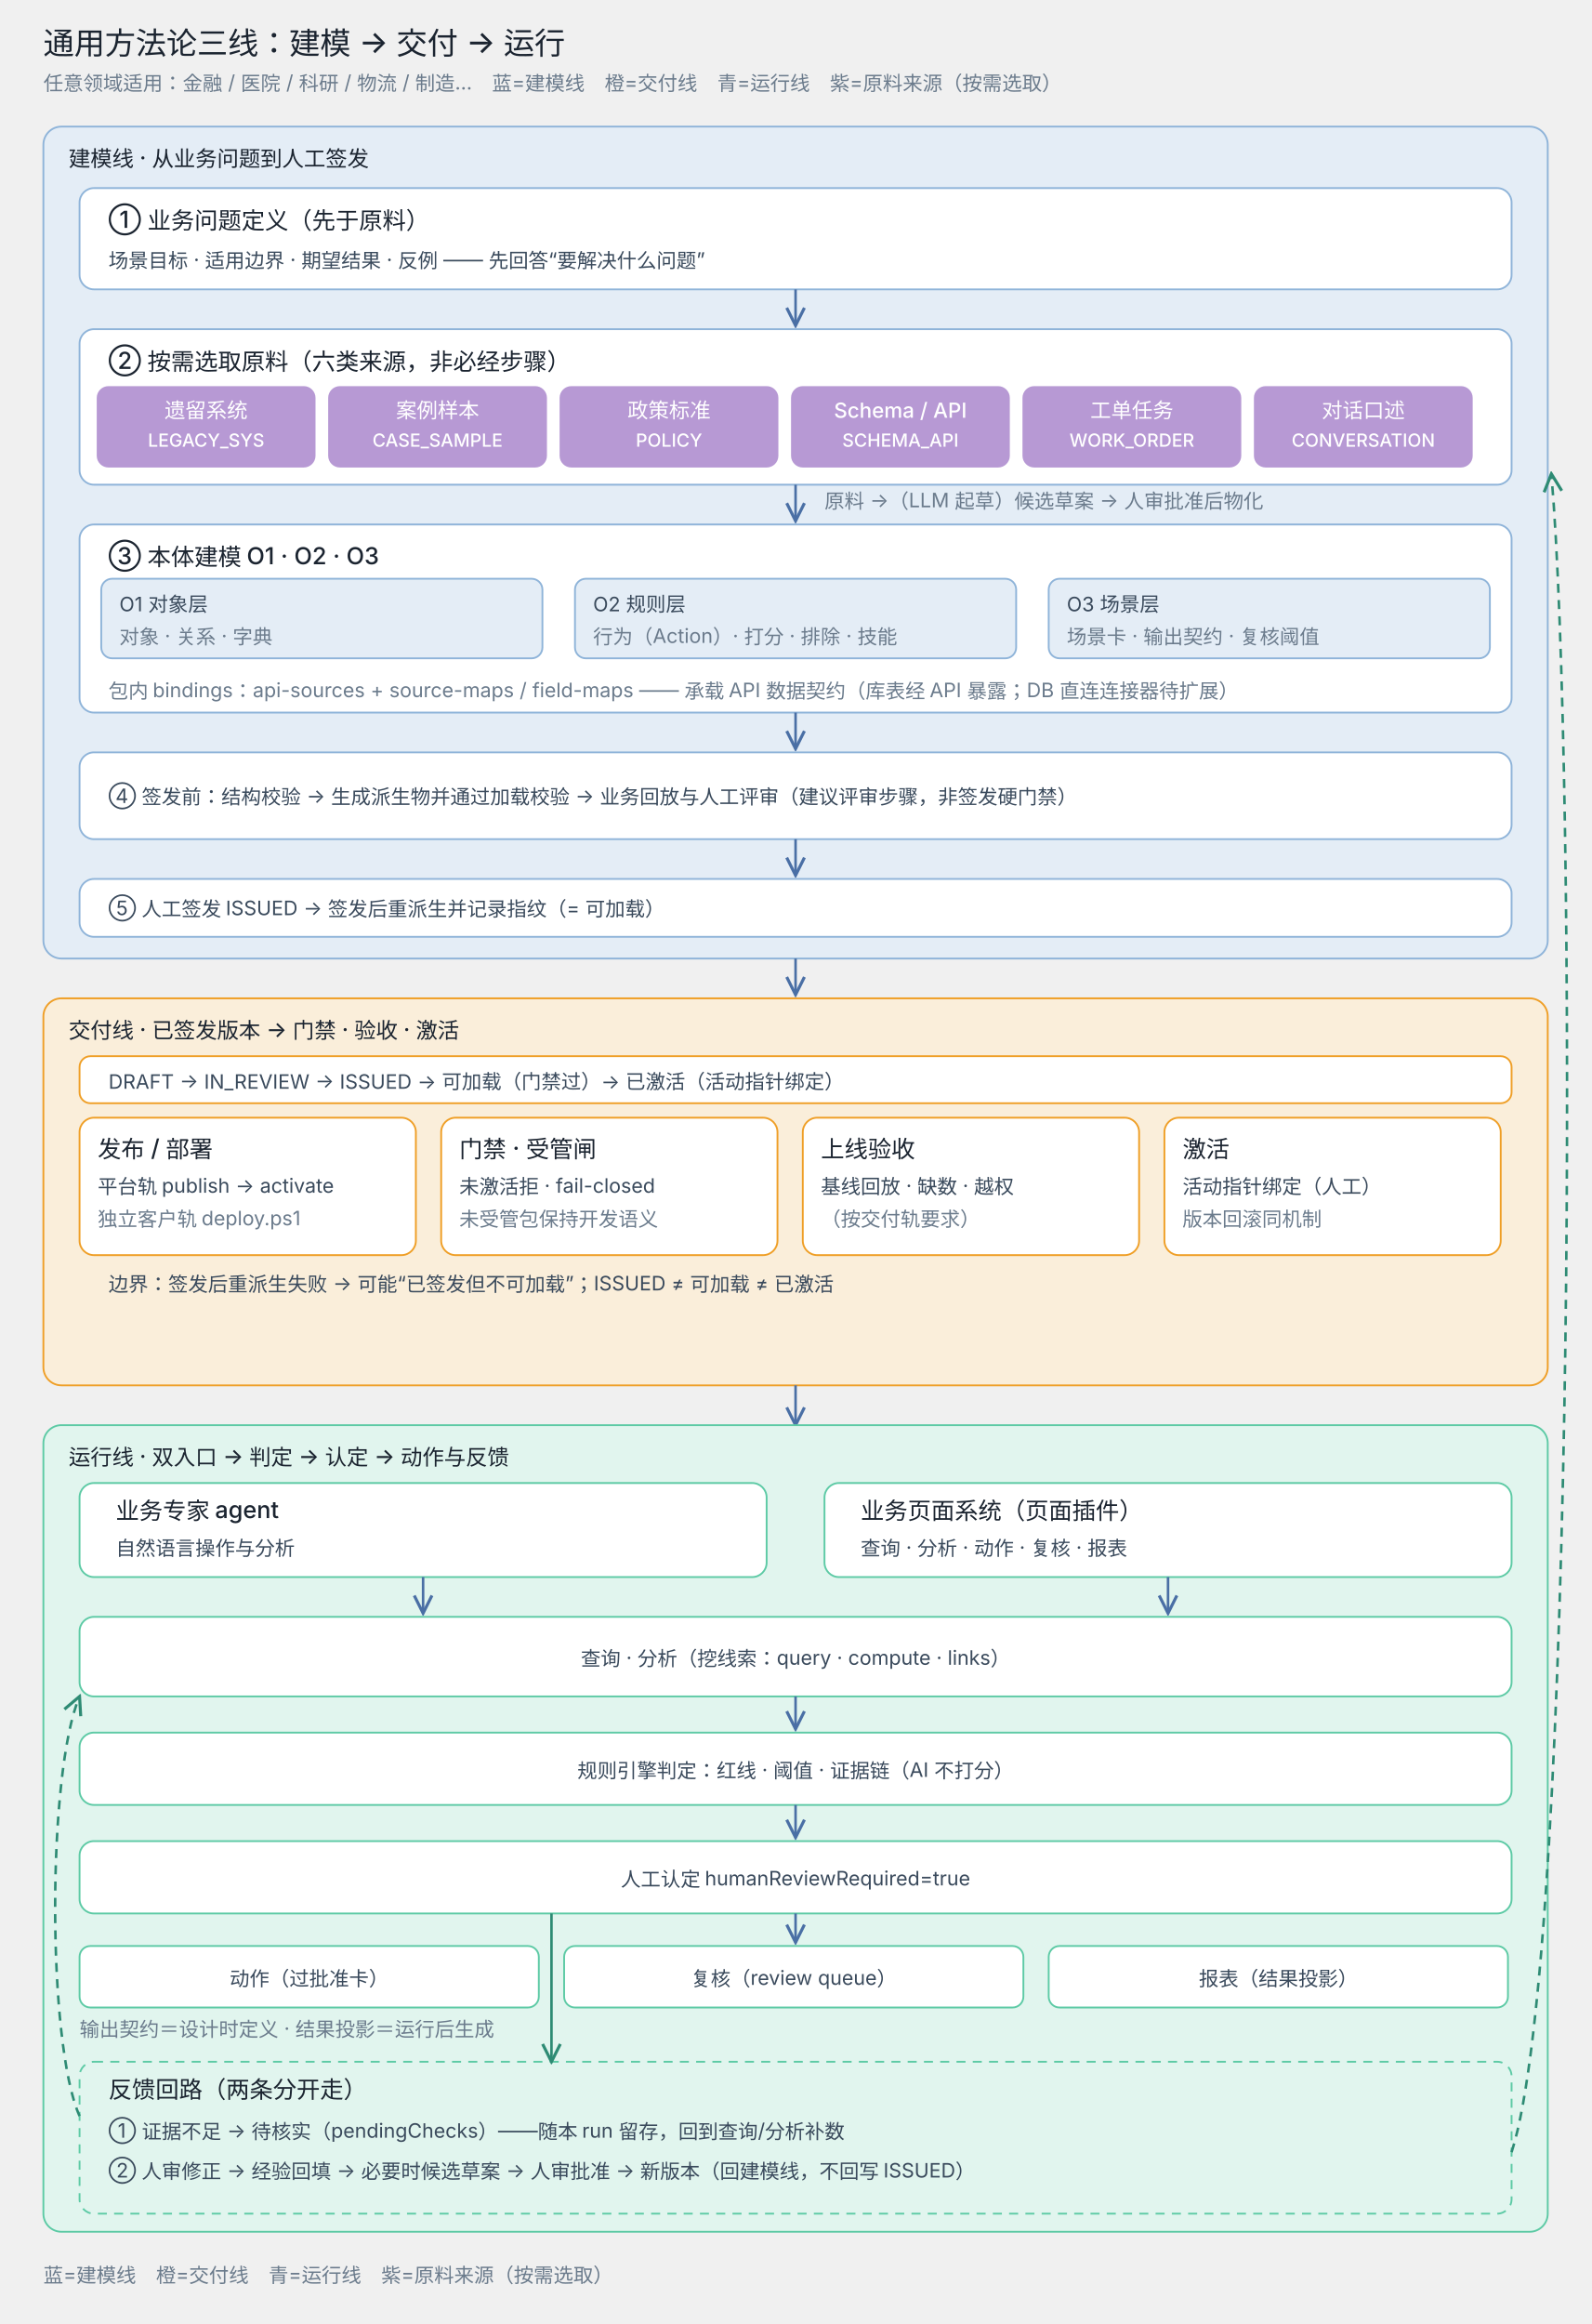
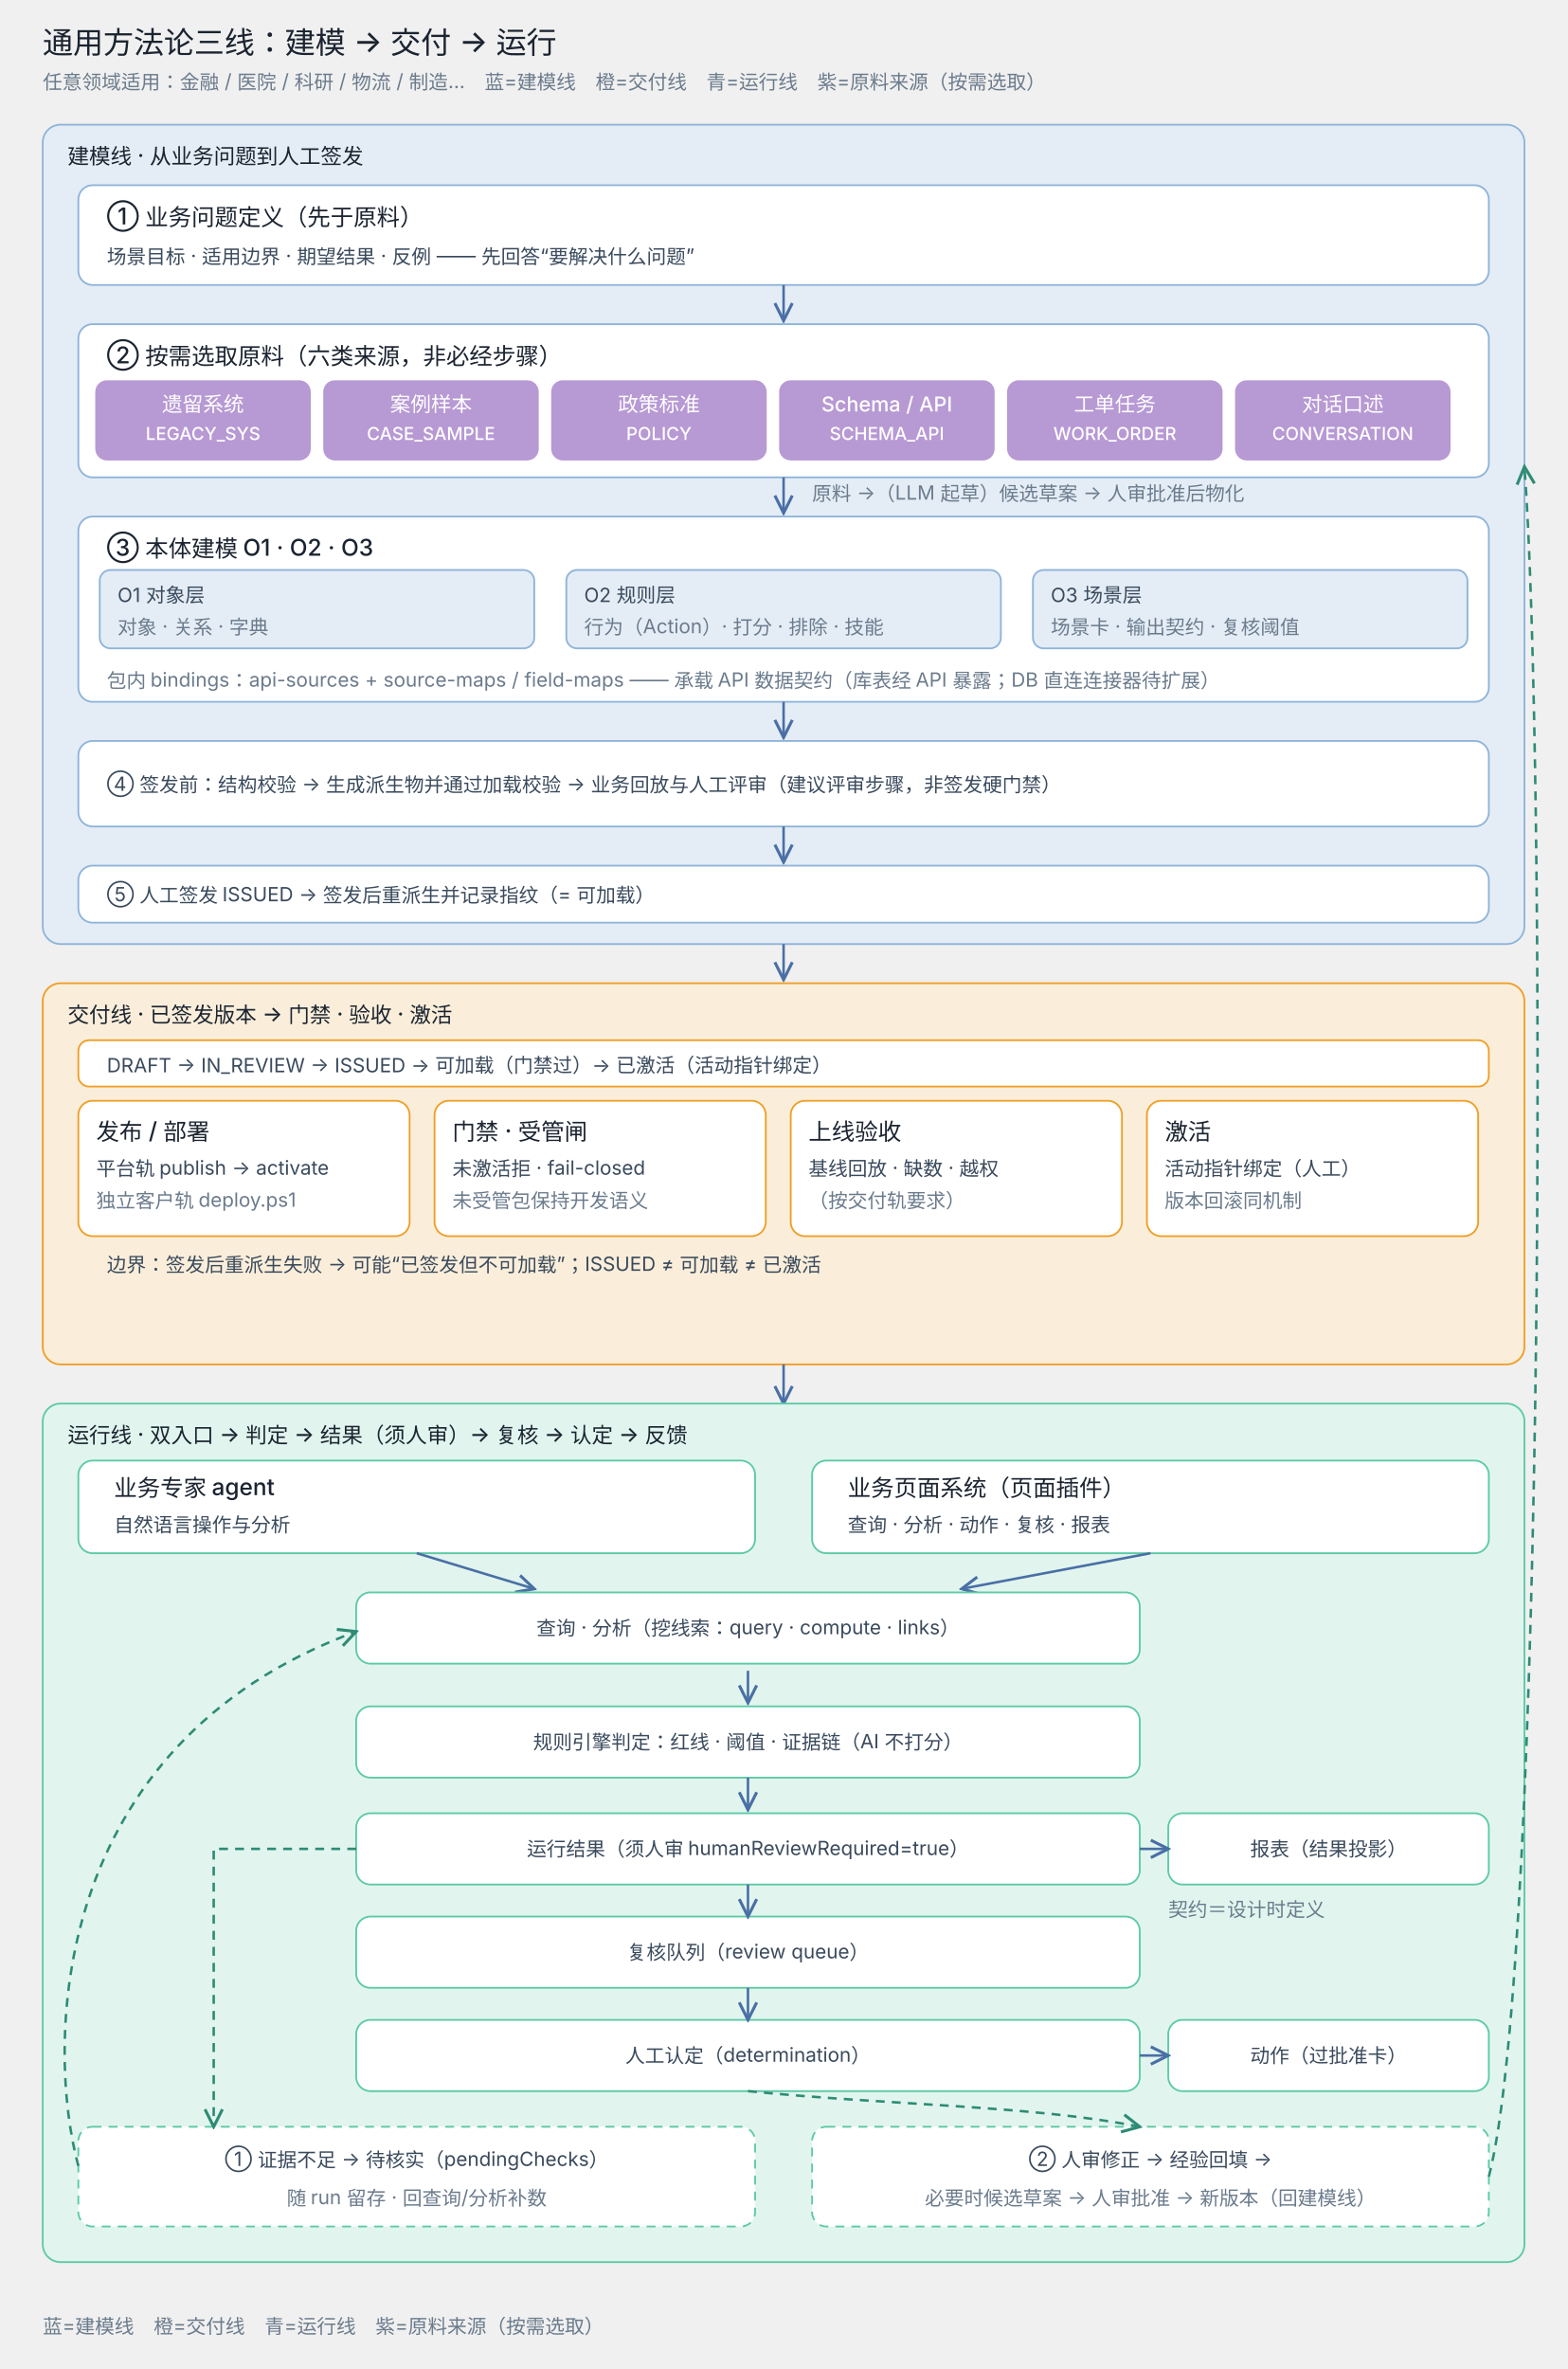
- <svg xmlns="http://www.w3.org/2000/svg" viewBox="0 0 880 1285" font-family="-apple-system,'PingFang SC','Microsoft YaHei',sans-serif">
+ <svg xmlns="http://www.w3.org/2000/svg" viewBox="0 0 880 1330" font-family="-apple-system,'PingFang SC','Microsoft YaHei',sans-serif">
  <defs>
    <marker id="a1" markerWidth="9" markerHeight="9" refX="8" refY="4.5" orient="auto">
      <path d="M1,1 L8,4.5 L1,8" fill="none" stroke="#4A6FA5" stroke-width="1.2" />
    </marker>
    <marker id="a2" markerWidth="9" markerHeight="9" refX="8" refY="4.5" orient="auto">
      <path d="M1,1 L8,4.5 L1,8" fill="none" stroke="#B07D2B" stroke-width="1.2" />
    </marker>
    <marker id="a3" markerWidth="9" markerHeight="9" refX="8" refY="4.5" orient="auto">
      <path d="M1,1 L8,4.5 L1,8" fill="none" stroke="#2E8B74" stroke-width="1.2" />
    </marker>
  </defs>
  <style>
    text { font-family: -apple-system,'PingFang SC','Microsoft YaHei',sans-serif; }
    .hd { font-size: 17px; font-weight: 500; fill: #1B2430; }
    .tt { font-size: 13px; font-weight: 500; fill: #1B2430; }
    .bd { font-size: 11px; font-weight: 400; fill: #3A4A5C; }
    .sm { font-size: 11px; font-weight: 400; fill: #6B7B8C; }
    .kw { font-size: 11.5px; font-weight: 500; fill: #FFFFFF; }
    .chip { font-size: 10px; font-weight: 500; fill: #FFFFFF; }
    .lane { font-size: 12px; font-weight: 500; fill: #1B2430; }
  </style>
  <text x="24" y="30" class="hd" text-anchor="start">通用方法论三线：建模 → 交付 → 运行</text>
  <text x="24" y="50" class="sm" text-anchor="start">任意领域适用：金融 / 医院 / 科研 / 物流 / 制造…　蓝=建模线　橙=交付线　青=运行线　紫=原料来源（按需选取）</text>
  <rect x="24" y="70" width="832" height="460" rx="10" fill="#E4EDF6" stroke="#8FB4D9" stroke-width="1" />
  <text x="38" y="92" class="lane" text-anchor="start">建模线 · 从业务问题到人工签发</text>
  <rect x="44" y="104" width="792" height="56" rx="8" fill="#FFFFFF" stroke="#8FB4D9" stroke-width="1" />
  <text x="60" y="126" class="tt" text-anchor="start">① 业务问题定义（先于原料）</text>
  <text x="60" y="148" class="bd" text-anchor="start">场景目标 · 适用边界 · 期望结果 · 反例 —— 先回答“要解决什么问题”</text>
  <line x1="440" y1="160" x2="440" y2="180" stroke="#4A6FA5" stroke-width="1.4" marker-end="url(#a1)" />
  <rect x="44" y="182" width="792" height="86" rx="8" fill="#FFFFFF" stroke="#8FB4D9" stroke-width="1" />
  <text x="60" y="204" class="tt" text-anchor="start">② 按需选取原料（六类来源，非必经步骤）</text>
  <rect x="54" y="214" width="120" height="44" rx="6" fill="#B799D4" stroke="#B799D4" stroke-width="1" />
  <text x="114.0" y="231" class="kw" text-anchor="middle">遗留系统</text>
  <text x="114.0" y="247" class="chip" text-anchor="middle">LEGACY_SYS</text>
  <rect x="182" y="214" width="120" height="44" rx="6" fill="#B799D4" stroke="#B799D4" stroke-width="1" />
  <text x="242.0" y="231" class="kw" text-anchor="middle">案例样本</text>
  <text x="242.0" y="247" class="chip" text-anchor="middle">CASE_SAMPLE</text>
  <rect x="310" y="214" width="120" height="44" rx="6" fill="#B799D4" stroke="#B799D4" stroke-width="1" />
  <text x="370.0" y="231" class="kw" text-anchor="middle">政策标准</text>
  <text x="370.0" y="247" class="chip" text-anchor="middle">POLICY</text>
  <rect x="438" y="214" width="120" height="44" rx="6" fill="#B799D4" stroke="#B799D4" stroke-width="1" />
  <text x="498.0" y="231" class="kw" text-anchor="middle">Schema / API</text>
  <text x="498.0" y="247" class="chip" text-anchor="middle">SCHEMA_API</text>
  <rect x="566" y="214" width="120" height="44" rx="6" fill="#B799D4" stroke="#B799D4" stroke-width="1" />
  <text x="626.0" y="231" class="kw" text-anchor="middle">工单任务</text>
  <text x="626.0" y="247" class="chip" text-anchor="middle">WORK_ORDER</text>
  <rect x="694" y="214" width="120" height="44" rx="6" fill="#B799D4" stroke="#B799D4" stroke-width="1" />
  <text x="754.0" y="231" class="kw" text-anchor="middle">对话口述</text>
  <text x="754.0" y="247" class="chip" text-anchor="middle">CONVERSATION</text>
  <line x1="440" y1="268" x2="440" y2="288" stroke="#4A6FA5" stroke-width="1.4" marker-end="url(#a1)" />
  <text x="456" y="281" class="sm" text-anchor="start">原料 →（LLM 起草）候选草案 → 人审批准后物化</text>
  <rect x="44" y="290" width="792" height="104" rx="8" fill="#FFFFFF" stroke="#8FB4D9" stroke-width="1" />
  <text x="60" y="312" class="tt" text-anchor="start">③ 本体建模 O1 · O2 · O3</text>
  <rect x="56" y="320" width="244" height="44" rx="6" fill="#E4EDF6" stroke="#8FB4D9" stroke-width="1" />
  <text x="66" y="338" class="bd" text-anchor="start">O1 对象层</text>
  <text x="66" y="356" class="sm" text-anchor="start">对象 · 关系 · 字典</text>
  <rect x="318" y="320" width="244" height="44" rx="6" fill="#E4EDF6" stroke="#8FB4D9" stroke-width="1" />
  <text x="328" y="338" class="bd" text-anchor="start">O2 规则层</text>
  <text x="328" y="356" class="sm" text-anchor="start">行为（Action）· 打分 · 排除 · 技能</text>
  <rect x="580" y="320" width="244" height="44" rx="6" fill="#E4EDF6" stroke="#8FB4D9" stroke-width="1" />
  <text x="590" y="338" class="bd" text-anchor="start">O3 场景层</text>
  <text x="590" y="356" class="sm" text-anchor="start">场景卡 · 输出契约 · 复核阈值</text>
  <text x="60" y="386" class="sm" text-anchor="start">包内 bindings：api-sources + source-maps / field-maps —— 承载 API 数据契约（库表经 API 暴露；DB 直连连接器待扩展）</text>
  <line x1="440" y1="394" x2="440" y2="414" stroke="#4A6FA5" stroke-width="1.4" marker-end="url(#a1)" />
  <rect x="44" y="416" width="792" height="48" rx="8" fill="#FFFFFF" stroke="#8FB4D9" stroke-width="1" />
  <text x="60" y="444" class="bd" text-anchor="start">④ 签发前：结构校验 → 生成派生物并通过加载校验 → 业务回放与人工评审（建议评审步骤，非签发硬门禁）</text>
  <line x1="440" y1="464" x2="440" y2="484" stroke="#4A6FA5" stroke-width="1.4" marker-end="url(#a1)" />
  <rect x="44" y="486" width="792" height="32" rx="8" fill="#FFFFFF" stroke="#8FB4D9" stroke-width="1" />
  <text x="60" y="506" class="bd" text-anchor="start">⑤ 人工签发 ISSUED → 签发后重派生并记录指纹（= 可加载）</text>
  <line x1="440" y1="530" x2="440" y2="550" stroke="#4A6FA5" stroke-width="1.4" marker-end="url(#a1)" />
  <rect x="24" y="552" width="832" height="214" rx="10" fill="#FAEEDA" stroke="#EF9F27" stroke-width="1" />
  <text x="38" y="574" class="lane" text-anchor="start">交付线 · 已签发版本 → 门禁 · 验收 · 激活</text>
  <rect x="44" y="584" width="792" height="26" rx="6" fill="#FFFFFF" stroke="#EF9F27" stroke-width="1" />
  <text x="60" y="602" class="bd" text-anchor="start">DRAFT → IN_REVIEW → ISSUED → 可加载（门禁过）→ 已激活（活动指针绑定）</text>
  <rect x="44" y="618" width="186" height="76" rx="8" fill="#FFFFFF" stroke="#EF9F27" stroke-width="1" />
  <text x="54" y="640" class="tt" text-anchor="start">发布 / 部署</text>
  <text x="54" y="660" class="bd" text-anchor="start">平台轨 publish → activate</text>
  <text x="54" y="678" class="sm" text-anchor="start">独立客户轨 deploy.ps1</text>
  <rect x="244" y="618" width="186" height="76" rx="8" fill="#FFFFFF" stroke="#EF9F27" stroke-width="1" />
  <text x="254" y="640" class="tt" text-anchor="start">门禁 · 受管闸</text>
  <text x="254" y="660" class="bd" text-anchor="start">未激活拒 · fail-closed</text>
  <text x="254" y="678" class="sm" text-anchor="start">未受管包保持开发语义</text>
  <rect x="444" y="618" width="186" height="76" rx="8" fill="#FFFFFF" stroke="#EF9F27" stroke-width="1" />
  <text x="454" y="640" class="tt" text-anchor="start">上线验收</text>
  <text x="454" y="660" class="bd" text-anchor="start">基线回放 · 缺数 · 越权</text>
  <text x="454" y="678" class="sm" text-anchor="start">（按交付轨要求）</text>
  <rect x="644" y="618" width="186" height="76" rx="8" fill="#FFFFFF" stroke="#EF9F27" stroke-width="1" />
  <text x="654" y="640" class="tt" text-anchor="start">激活</text>
  <text x="654" y="660" class="bd" text-anchor="start">活动指针绑定（人工）</text>
  <text x="654" y="678" class="sm" text-anchor="start">版本回滚同机制</text>
  <text x="60" y="714" class="bd" text-anchor="start">边界：签发后重派生失败 → 可能“已签发但不可加载”；ISSUED ≠ 可加载 ≠ 已激活</text>
  <line x1="440" y1="766" x2="440" y2="788" stroke="#4A6FA5" stroke-width="1.4" marker-end="url(#a1)" />
-   <rect x="24" y="788" width="832" height="446" rx="10" fill="#E1F5EE" stroke="#5DCAA5" stroke-width="1" />
-   <text x="38" y="810" class="lane" text-anchor="start">运行线 · 双入口 → 判定 → 认定 → 动作与反馈</text>
+   <rect x="24" y="788" width="832" height="482" rx="10" fill="#E1F5EE" stroke="#5DCAA5" stroke-width="1" />
+   <text x="38" y="810" class="lane" text-anchor="start">运行线 · 双入口 → 判定 → 结果（须人审）→ 复核 → 认定 → 反馈</text>
  <rect x="44" y="820" width="380" height="52" rx="8" fill="#FFFFFF" stroke="#5DCAA5" stroke-width="1" />
  <text x="64" y="840" class="tt" text-anchor="start">业务专家 agent</text>
  <text x="64" y="860" class="bd" text-anchor="start">自然语言操作与分析</text>
  <rect x="456" y="820" width="380" height="52" rx="8" fill="#FFFFFF" stroke="#5DCAA5" stroke-width="1" />
  <text x="476" y="840" class="tt" text-anchor="start">业务页面系统（页面插件）</text>
  <text x="476" y="860" class="bd" text-anchor="start">查询 · 分析 · 动作 · 复核 · 报表</text>
-   <line x1="234" y1="872" x2="234" y2="892" stroke="#4A6FA5" stroke-width="1.4" marker-end="url(#a1)" />
-   <line x1="646" y1="872" x2="646" y2="892" stroke="#4A6FA5" stroke-width="1.4" marker-end="url(#a1)" />
-   <rect x="44" y="894" width="792" height="44" rx="8" fill="#FFFFFF" stroke="#5DCAA5" stroke-width="1" />
-   <text x="440" y="921" class="bd" text-anchor="middle">查询 · 分析（挖线索：query · compute · links）</text>
-   <line x1="440" y1="938" x2="440" y2="956" stroke="#4A6FA5" stroke-width="1.4" marker-end="url(#a1)" />
-   <rect x="44" y="958" width="792" height="40" rx="8" fill="#FFFFFF" stroke="#5DCAA5" stroke-width="1" />
-   <text x="440" y="983" class="bd" text-anchor="middle">规则引擎判定：红线 · 阈值 · 证据链（AI 不打分）</text>
-   <line x1="440" y1="998" x2="440" y2="1016" stroke="#4A6FA5" stroke-width="1.4" marker-end="url(#a1)" />
-   <rect x="44" y="1018" width="792" height="40" rx="8" fill="#FFFFFF" stroke="#5DCAA5" stroke-width="1" />
-   <text x="440" y="1043" class="bd" text-anchor="middle">人工认定 humanReviewRequired=true</text>
-   <line x1="440" y1="1058" x2="440" y2="1074" stroke="#4A6FA5" stroke-width="1.4" marker-end="url(#a1)" />
-   <rect x="44" y="1076" width="254" height="34" rx="6" fill="#FFFFFF" stroke="#5DCAA5" stroke-width="1" />
-   <text x="171" y="1098" class="bd" text-anchor="middle">动作（过批准卡）</text>
-   <rect x="312" y="1076" width="254" height="34" rx="6" fill="#FFFFFF" stroke="#5DCAA5" stroke-width="1" />
-   <text x="439" y="1098" class="bd" text-anchor="middle">复核（review queue）</text>
-   <rect x="580" y="1076" width="254" height="34" rx="6" fill="#FFFFFF" stroke="#5DCAA5" stroke-width="1" />
-   <text x="707" y="1098" class="bd" text-anchor="middle">报表（结果投影）</text>
-   <text x="44" y="1126" class="sm" text-anchor="start">输出契约＝设计时定义 · 结果投影＝运行后生成</text>
-   <rect x="44" y="1140" width="792" height="84" rx="8" fill="#E1F5EE" stroke="#5DCAA5" stroke-width="1" stroke-dasharray="5 4" />
-   <text x="60" y="1160" class="tt" text-anchor="start">反馈回路（两条分开走）</text>
-   <text x="60" y="1182" class="bd" text-anchor="start">① 证据不足 → 待核实（pendingChecks）——随本 run 留存，回到查询/分析补数</text>
-   <text x="60" y="1204" class="bd" text-anchor="start">② 人审修正 → 经验回填 → 必要时候选草案 → 人审批准 → 新版本（回建模线，不回写 ISSUED）</text>
-   <line x1="305" y1="1058" x2="305" y2="1140" stroke="#2E8B74" stroke-width="1.4" marker-end="url(#a3)" />
-   <path d="M44,1170 C 26,1130 26,980 44,938" fill="none" stroke="#2E8B74" stroke-width="1.4" stroke-dasharray="5 4" marker-end="url(#a3)" />
-   <path d="M836,1190 C 872,1080 872,420 858,262" fill="none" stroke="#2E8B74" stroke-width="1.4" stroke-dasharray="5 4" marker-end="url(#a3)" />
-   <text x="24" y="1262" class="sm" text-anchor="start">蓝=建模线　橙=交付线　青=运行线　紫=原料来源（按需选取）</text>
+   <line x1="234" y1="872" x2="300" y2="892" stroke="#4A6FA5" stroke-width="1.4" marker-end="url(#a1)" />
+   <line x1="646" y1="872" x2="540" y2="892" stroke="#4A6FA5" stroke-width="1.4" marker-end="url(#a1)" />
+   <rect x="200" y="894" width="440" height="40" rx="8" fill="#FFFFFF" stroke="#5DCAA5" stroke-width="1" />
+   <text x="420" y="918" class="bd" text-anchor="middle">查询 · 分析（挖线索：query · compute · links）</text>
+   <rect x="200" y="958" width="440" height="40" rx="8" fill="#FFFFFF" stroke="#5DCAA5" stroke-width="1" />
+   <text x="420" y="982" class="bd" text-anchor="middle">规则引擎判定：红线 · 阈值 · 证据链（AI 不打分）</text>
+   <rect x="200" y="1018" width="440" height="40" rx="8" fill="#FFFFFF" stroke="#5DCAA5" stroke-width="1" />
+   <text x="420" y="1042" class="bd" text-anchor="middle">运行结果（须人审 humanReviewRequired=true）</text>
+   <rect x="200" y="1076" width="440" height="40" rx="8" fill="#FFFFFF" stroke="#5DCAA5" stroke-width="1" />
+   <text x="420" y="1100" class="bd" text-anchor="middle">复核队列（review queue）</text>
+   <rect x="200" y="1134" width="440" height="40" rx="8" fill="#FFFFFF" stroke="#5DCAA5" stroke-width="1" />
+   <text x="420" y="1158" class="bd" text-anchor="middle">人工认定（determination）</text>
+   <line x1="420" y1="938" x2="420" y2="956" stroke="#4A6FA5" stroke-width="1.4" marker-end="url(#a1)" />
+   <line x1="420" y1="998" x2="420" y2="1016" stroke="#4A6FA5" stroke-width="1.4" marker-end="url(#a1)" />
+   <line x1="420" y1="1058" x2="420" y2="1076" stroke="#4A6FA5" stroke-width="1.4" marker-end="url(#a1)" />
+   <line x1="420" y1="1116" x2="420" y2="1134" stroke="#4A6FA5" stroke-width="1.4" marker-end="url(#a1)" />
+   <rect x="656" y="1018" width="180" height="40" rx="8" fill="#FFFFFF" stroke="#5DCAA5" stroke-width="1" />
+   <text x="746" y="1042" class="bd" text-anchor="middle">报表（结果投影）</text>
+   <text x="656" y="1076" class="sm" text-anchor="start">契约＝设计时定义</text>
+   <line x1="640" y1="1038" x2="656" y2="1038" stroke="#4A6FA5" stroke-width="1.4" marker-end="url(#a1)" />
+   <rect x="656" y="1134" width="180" height="40" rx="8" fill="#FFFFFF" stroke="#5DCAA5" stroke-width="1" />
+   <text x="746" y="1158" class="bd" text-anchor="middle">动作（过批准卡）</text>
+   <line x1="640" y1="1154" x2="656" y2="1154" stroke="#4A6FA5" stroke-width="1.4" marker-end="url(#a1)" />
+   <rect x="44" y="1194" width="380" height="56" rx="8" fill="#FFFFFF" stroke="#5DCAA5" stroke-width="1" stroke-dasharray="5 4" />
+   <text x="234" y="1216" class="bd" text-anchor="middle">① 证据不足 → 待核实（pendingChecks）</text>
+   <text x="234" y="1238" class="sm" text-anchor="middle">随 run 留存 · 回查询/分析补数</text>
+   <rect x="456" y="1194" width="380" height="56" rx="8" fill="#FFFFFF" stroke="#5DCAA5" stroke-width="1" stroke-dasharray="5 4" />
+   <text x="646" y="1216" class="bd" text-anchor="middle">② 人审修正 → 经验回填 →</text>
+   <text x="646" y="1238" class="sm" text-anchor="middle">必要时候选草案 → 人审批准 → 新版本（回建模线）</text>
+   <path d="M200,1038 L120,1038 L120,1194" fill="none" stroke="#2E8B74" stroke-width="1.4" stroke-dasharray="5 4" marker-end="url(#a3)" />
+   <path d="M44,1216 C 26,1150 26,980 200,916" fill="none" stroke="#2E8B74" stroke-width="1.4" stroke-dasharray="5 4" marker-end="url(#a3)" />
+   <path d="M420,1174 C 500,1182 580,1182 640,1194" fill="none" stroke="#2E8B74" stroke-width="1.4" stroke-dasharray="5 4" marker-end="url(#a3)" />
+   <path d="M836,1222 C 868,1100 868,420 856,262" fill="none" stroke="#2E8B74" stroke-width="1.4" stroke-dasharray="5 4" marker-end="url(#a3)" />
+   <text x="24" y="1310" class="sm" text-anchor="start">蓝=建模线　橙=交付线　青=运行线　紫=原料来源（按需选取）</text>
</svg>
